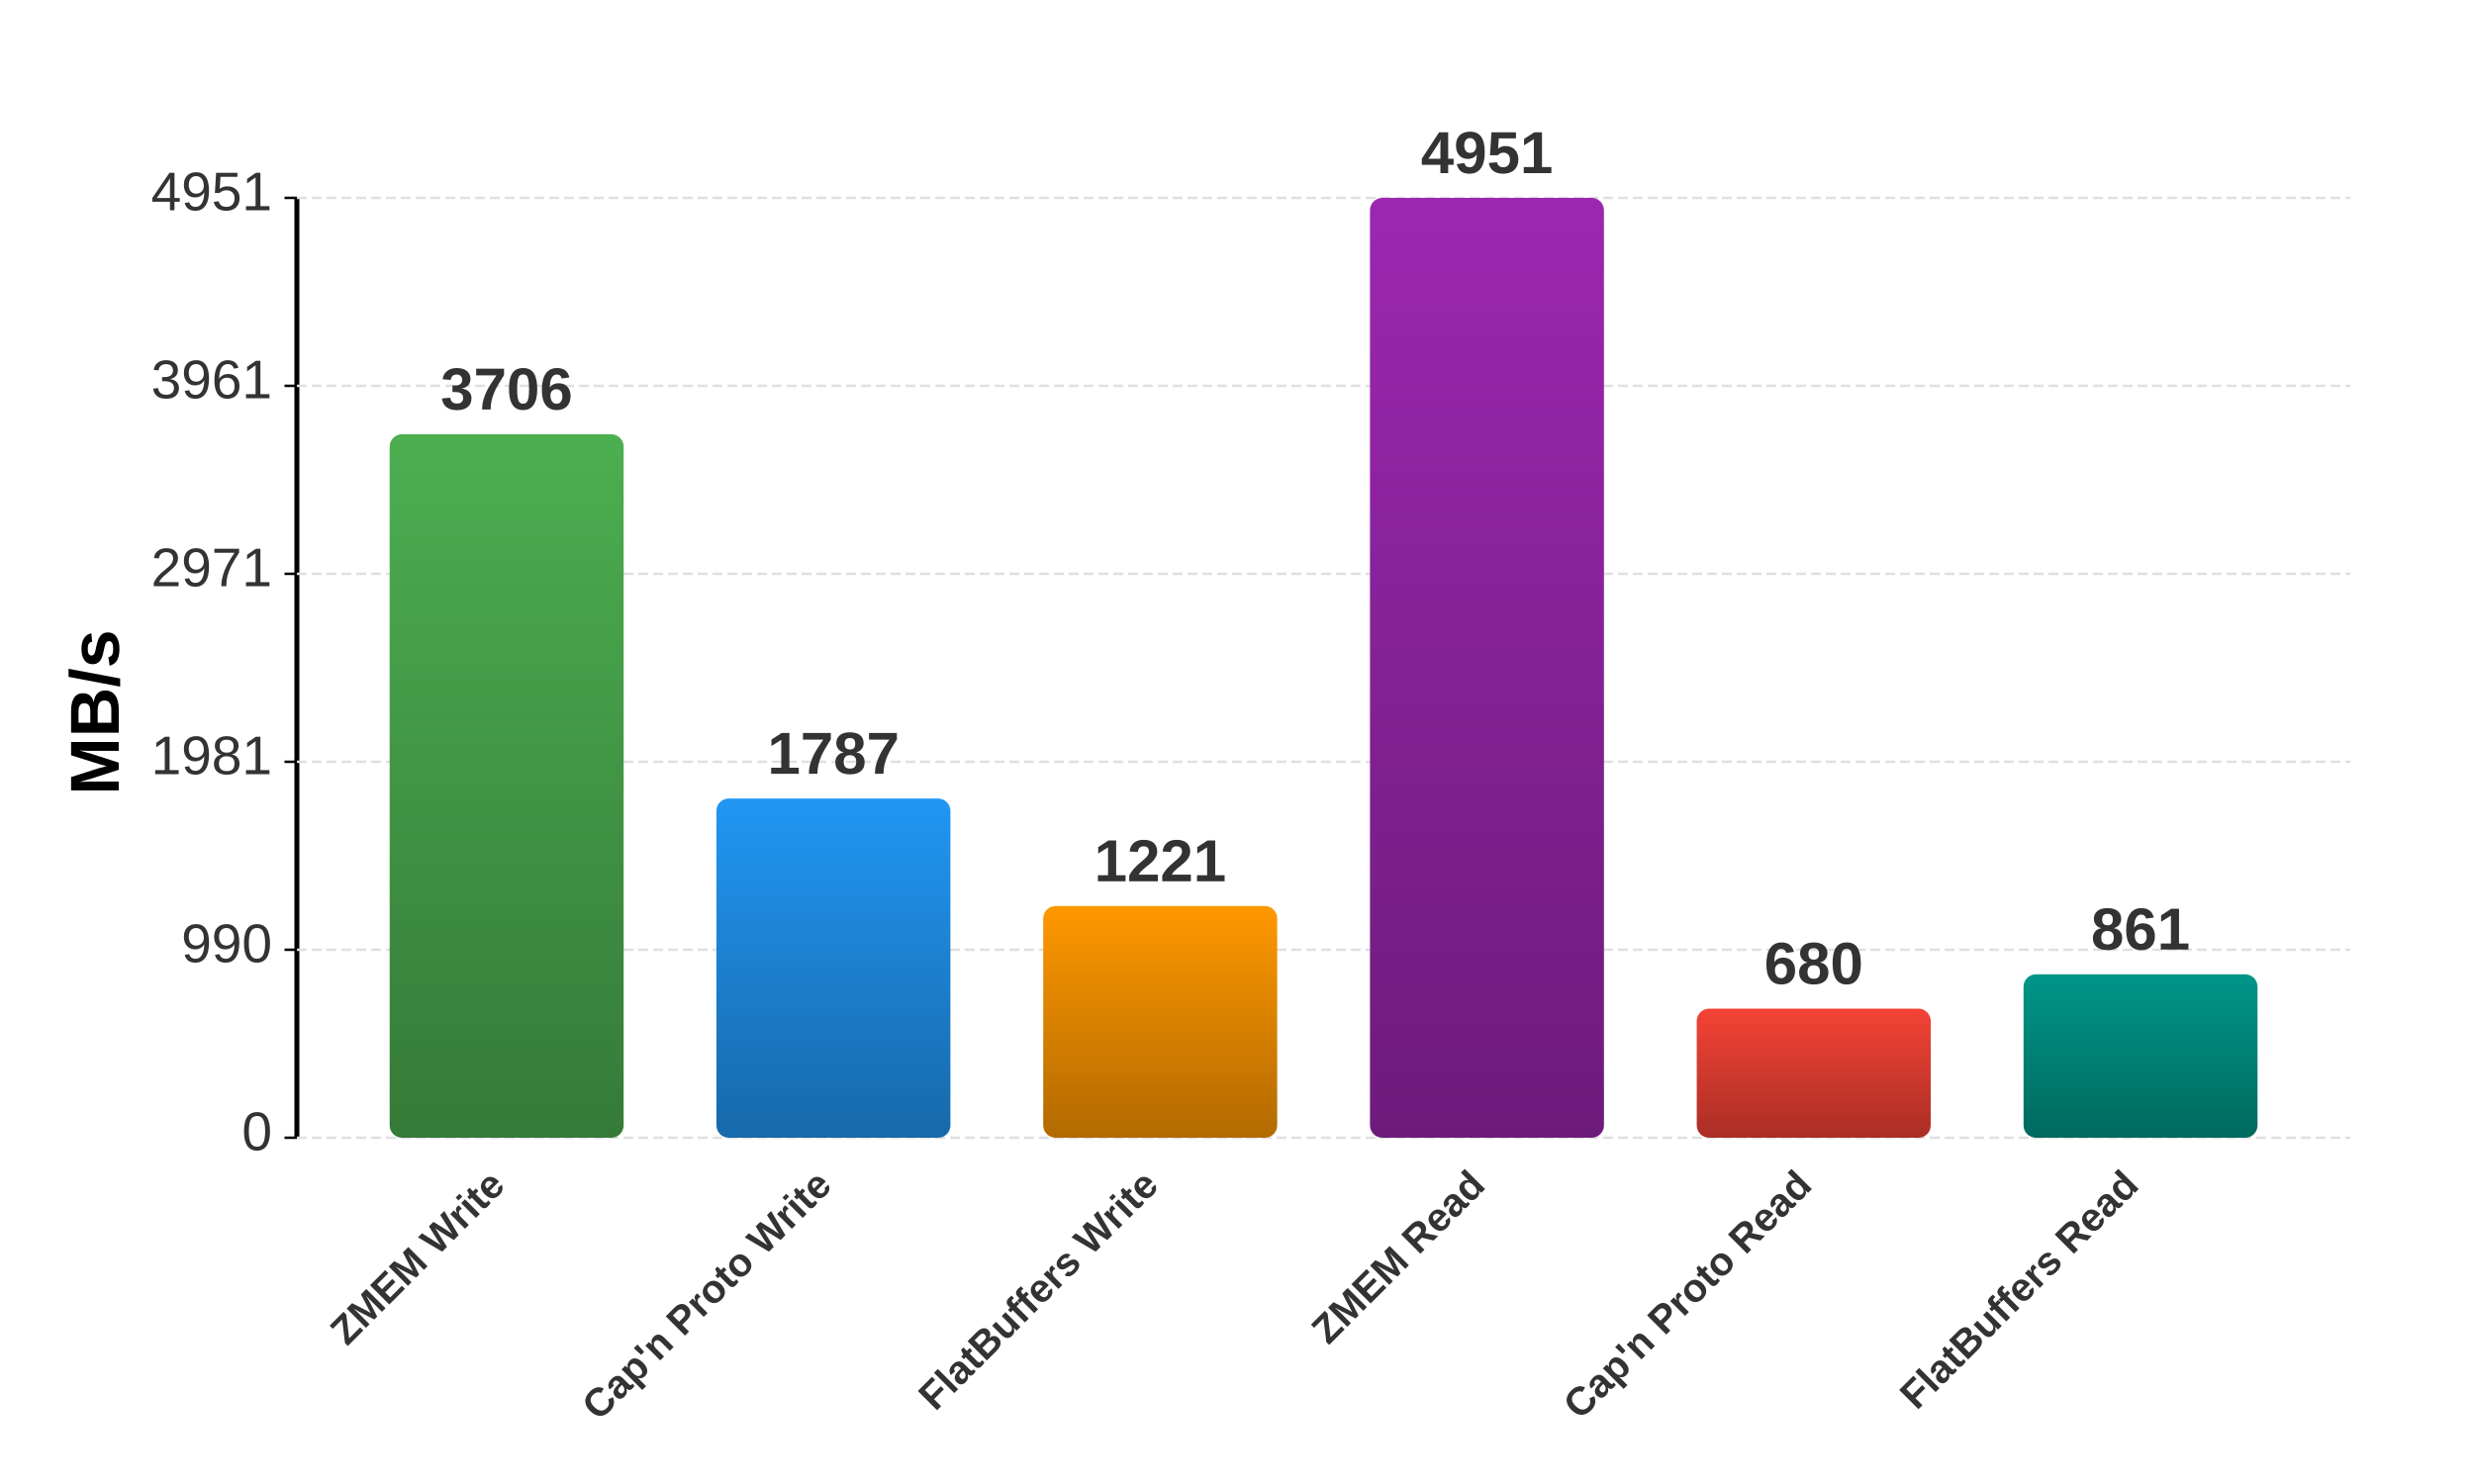
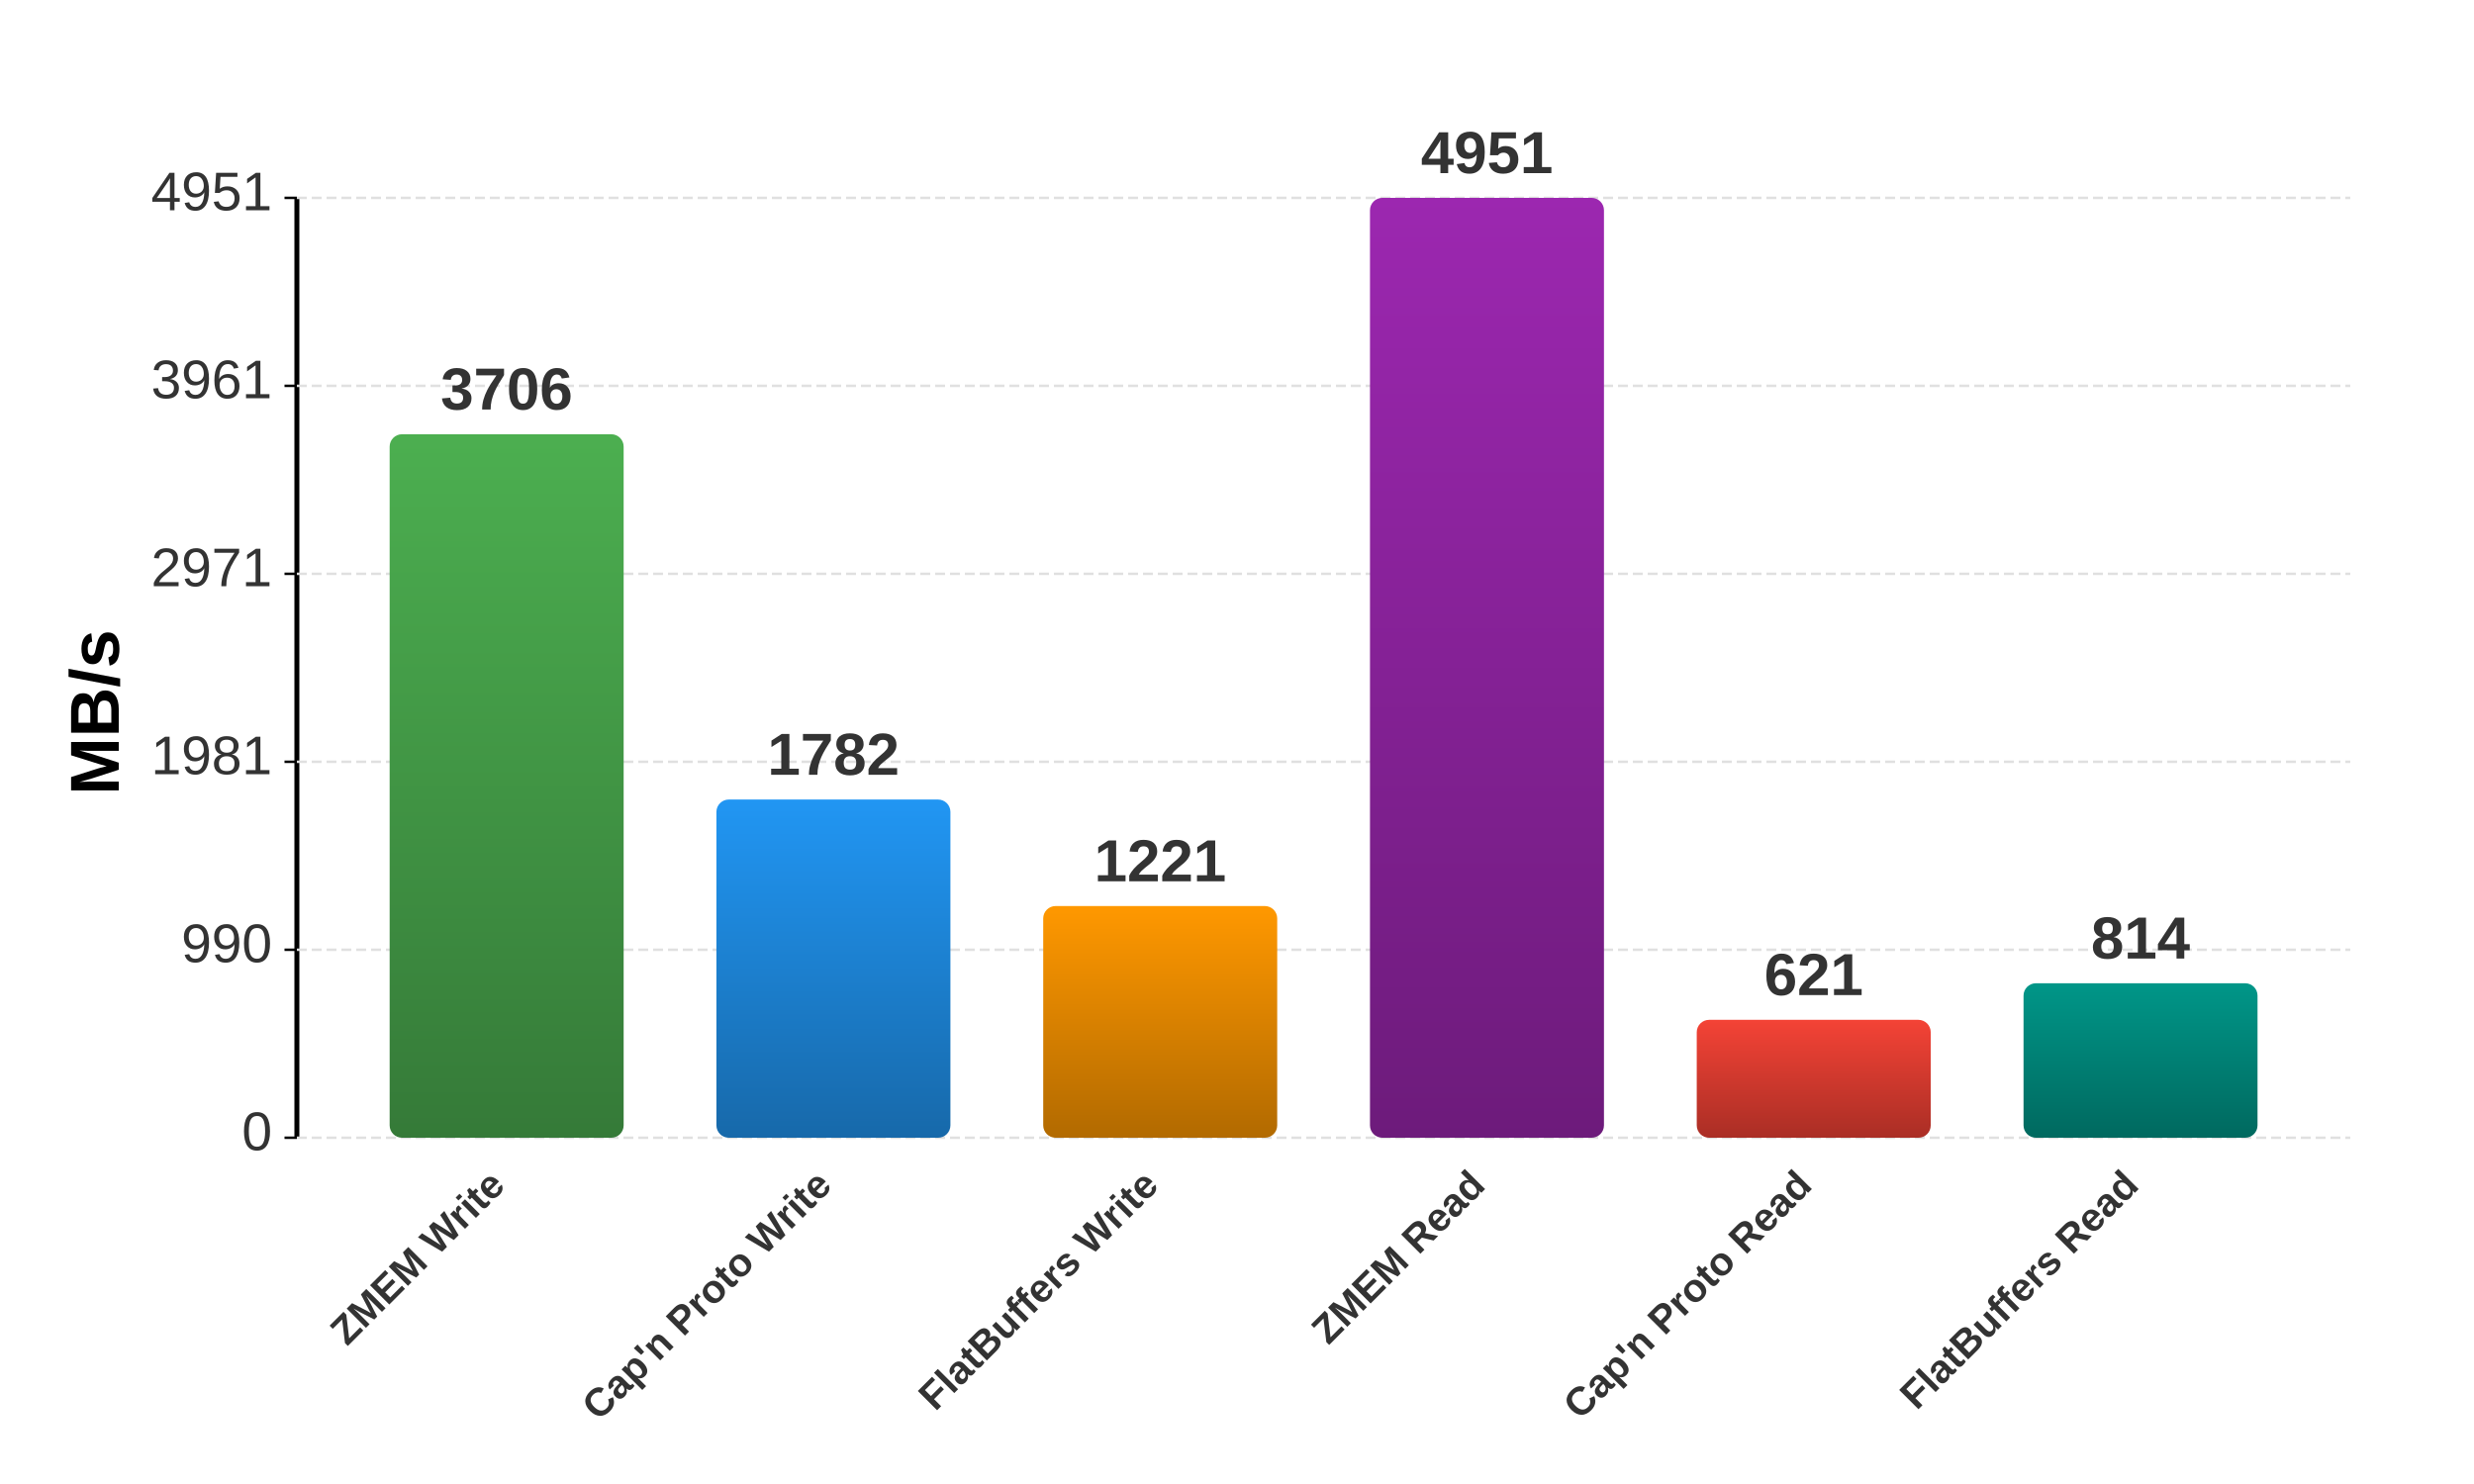
<svg xmlns="http://www.w3.org/2000/svg" width="1000" height="600" viewBox="0 0 1000 600" version="1.1">
  <rect width="100%" height="100%" fill="#FFFFFF" />
  <defs>
    <linearGradient id="grad0" x1="0%" y1="0%" x2="0%" y2="100%">
      <stop offset="0%" style="stop-color:#4CAF50;stop-opacity:1" />
      <stop offset="100%" style="stop-color:#357A38;stop-opacity:1" />
    </linearGradient>
    <linearGradient id="grad1" x1="0%" y1="0%" x2="0%" y2="100%">
      <stop offset="0%" style="stop-color:#2196F3;stop-opacity:1" />
      <stop offset="100%" style="stop-color:#1769AA;stop-opacity:1" />
    </linearGradient>
    <linearGradient id="grad2" x1="0%" y1="0%" x2="0%" y2="100%">
      <stop offset="0%" style="stop-color:#FF9800;stop-opacity:1" />
      <stop offset="100%" style="stop-color:#B26A00;stop-opacity:1" />
    </linearGradient>
    <linearGradient id="grad3" x1="0%" y1="0%" x2="0%" y2="100%">
      <stop offset="0%" style="stop-color:#9C27B0;stop-opacity:1" />
      <stop offset="100%" style="stop-color:#6D1B7B;stop-opacity:1" />
    </linearGradient>
    <linearGradient id="grad4" x1="0%" y1="0%" x2="0%" y2="100%">
      <stop offset="0%" style="stop-color:#F44336;stop-opacity:1" />
      <stop offset="100%" style="stop-color:#AA2E25;stop-opacity:1" />
    </linearGradient>
    <linearGradient id="grad5" x1="0%" y1="0%" x2="0%" y2="100%">
      <stop offset="0%" style="stop-color:#009688;stop-opacity:1" />
      <stop offset="100%" style="stop-color:#00695F;stop-opacity:1" />
    </linearGradient>
    <linearGradient id="grad6" x1="0%" y1="0%" x2="0%" y2="100%">
      <stop offset="0%" style="stop-color:#3F51B5;stop-opacity:1" />
      <stop offset="100%" style="stop-color:#2C387E;stop-opacity:1" />
    </linearGradient>
    <linearGradient id="grad7" x1="0%" y1="0%" x2="0%" y2="100%">
      <stop offset="0%" style="stop-color:#795548;stop-opacity:1" />
      <stop offset="100%" style="stop-color:#543B32;stop-opacity:1" />
    </linearGradient>
    <linearGradient id="grad8" x1="0%" y1="0%" x2="0%" y2="100%">
      <stop offset="0%" style="stop-color:#00BCD4;stop-opacity:1" />
      <stop offset="100%" style="stop-color:#008394;stop-opacity:1" />
    </linearGradient>
    <linearGradient id="grad9" x1="0%" y1="0%" x2="0%" y2="100%">
      <stop offset="0%" style="stop-color:#E91E63;stop-opacity:1" />
      <stop offset="100%" style="stop-color:#A31545;stop-opacity:1" />
    </linearGradient>
  </defs>
  <text x="500" y="40" text-anchor="middle" font-family="Arial, Helvetica, sans-serif" font-size="32.0" font-weight="bold" />
  <text x="60" y="300" text-anchor="middle" transform="rotate(-90, 48, 300)" font-family="Arial, Helvetica, sans-serif" font-size="28.0" font-weight="bold">MB/s</text>
  <text x="535" y="553.333" text-anchor="middle" font-family="Arial, Helvetica, sans-serif" font-size="28.0" font-weight="bold" />
  <line x1="120" y1="80" x2="120" y2="460" stroke="black" stroke-width="2" />
  <line x1="120" y1="460.00" x2="950" y2="460.00" stroke="#e0e0e0" stroke-dasharray="4,2" />
  <line x1="115" y1="460.00" x2="120" y2="460.00" stroke="black" />
  <text x="110" y="465.00" text-anchor="end" font-family="Arial, Helvetica, sans-serif" font-size="22.0" fill="#333">0</text>
  <line x1="120" y1="384.00" x2="950" y2="384.00" stroke="#e0e0e0" stroke-dasharray="4,2" />
  <line x1="115" y1="384.00" x2="120" y2="384.00" stroke="black" />
  <text x="110" y="389.00" text-anchor="end" font-family="Arial, Helvetica, sans-serif" font-size="22.0" fill="#333">990</text>
  <line x1="120" y1="308.00" x2="950" y2="308.00" stroke="#e0e0e0" stroke-dasharray="4,2" />
  <line x1="115" y1="308.00" x2="120" y2="308.00" stroke="black" />
  <text x="110" y="313.00" text-anchor="end" font-family="Arial, Helvetica, sans-serif" font-size="22.0" fill="#333">1981</text>
  <line x1="120" y1="232.00" x2="950" y2="232.00" stroke="#e0e0e0" stroke-dasharray="4,2" />
  <line x1="115" y1="232.00" x2="120" y2="232.00" stroke="black" />
  <text x="110" y="237.00" text-anchor="end" font-family="Arial, Helvetica, sans-serif" font-size="22.0" fill="#333">2971</text>
  <line x1="120" y1="156.00" x2="950" y2="156.00" stroke="#e0e0e0" stroke-dasharray="4,2" />
  <line x1="115" y1="156.00" x2="120" y2="156.00" stroke="black" />
  <text x="110" y="161.00" text-anchor="end" font-family="Arial, Helvetica, sans-serif" font-size="22.0" fill="#333">3961</text>
  <line x1="120" y1="80.00" x2="950" y2="80.00" stroke="#e0e0e0" stroke-dasharray="4,2" />
  <line x1="115" y1="80.00" x2="120" y2="80.00" stroke="black" />
  <text x="110" y="85.00" text-anchor="end" font-family="Arial, Helvetica, sans-serif" font-size="22.0" fill="#333">4951</text>
  <g>
    <rect x="157.50" y="175.57" width="94.58" height="284.43" fill="url(#grad0)" rx="5" ry="5" />
    <text x="204.79" y="165.57" text-anchor="middle" font-family="Arial, Helvetica, sans-serif" font-size="24.0" font-weight="bold" fill="#333">3706</text>
  </g>
  <text x="204.79" y="480.00" text-anchor="end" font-family="Arial, Helvetica, sans-serif" font-size="16.0" font-weight="bold" fill="#333" transform="rotate(-45.0, 204.79, 480.00)">ZMEM Write</text>
  <g>
-     <rect x="289.58" y="322.85" width="94.58" height="137.15" fill="url(#grad1)" rx="5" ry="5" />
-     <text x="336.88" y="312.85" text-anchor="middle" font-family="Arial, Helvetica, sans-serif" font-size="24.0" font-weight="bold" fill="#333">1787</text>
+     <rect x="289.58" y="323.26" width="94.58" height="136.74" fill="url(#grad1)" rx="5" ry="5" />
+     <text x="336.88" y="313.26" text-anchor="middle" font-family="Arial, Helvetica, sans-serif" font-size="24.0" font-weight="bold" fill="#333">1782</text>
  </g>
  <text x="336.88" y="480.00" text-anchor="end" font-family="Arial, Helvetica, sans-serif" font-size="16.0" font-weight="bold" fill="#333" transform="rotate(-45.0, 336.88, 480.00)">Cap'n Proto Write</text>
  <g>
    <rect x="421.67" y="366.32" width="94.58" height="93.68" fill="url(#grad2)" rx="5" ry="5" />
    <text x="468.96" y="356.32" text-anchor="middle" font-family="Arial, Helvetica, sans-serif" font-size="24.0" font-weight="bold" fill="#333">1221</text>
  </g>
  <text x="468.96" y="480.00" text-anchor="end" font-family="Arial, Helvetica, sans-serif" font-size="16.0" font-weight="bold" fill="#333" transform="rotate(-45.0, 468.96, 480.00)">FlatBuffers Write</text>
  <g>
    <rect x="553.75" y="80.00" width="94.58" height="380.00" fill="url(#grad3)" rx="5" ry="5" />
    <text x="601.04" y="70.00" text-anchor="middle" font-family="Arial, Helvetica, sans-serif" font-size="24.0" font-weight="bold" fill="#333">4951</text>
  </g>
  <text x="601.04" y="480.00" text-anchor="end" font-family="Arial, Helvetica, sans-serif" font-size="16.0" font-weight="bold" fill="#333" transform="rotate(-45.0, 601.04, 480.00)">ZMEM Read</text>
  <g>
-     <rect x="685.83" y="407.81" width="94.58" height="52.19" fill="url(#grad4)" rx="5" ry="5" />
-     <text x="733.12" y="397.81" text-anchor="middle" font-family="Arial, Helvetica, sans-serif" font-size="24.0" font-weight="bold" fill="#333">680</text>
+     <rect x="685.83" y="412.33" width="94.58" height="47.67" fill="url(#grad4)" rx="5" ry="5" />
+     <text x="733.12" y="402.33" text-anchor="middle" font-family="Arial, Helvetica, sans-serif" font-size="24.0" font-weight="bold" fill="#333">621</text>
  </g>
  <text x="733.12" y="480.00" text-anchor="end" font-family="Arial, Helvetica, sans-serif" font-size="16.0" font-weight="bold" fill="#333" transform="rotate(-45.0, 733.12, 480.00)">Cap'n Proto Read</text>
  <g>
-     <rect x="817.92" y="393.93" width="94.58" height="66.07" fill="url(#grad5)" rx="5" ry="5" />
-     <text x="865.21" y="383.93" text-anchor="middle" font-family="Arial, Helvetica, sans-serif" font-size="24.0" font-weight="bold" fill="#333">861</text>
+     <rect x="817.92" y="397.54" width="94.58" height="62.46" fill="url(#grad5)" rx="5" ry="5" />
+     <text x="865.21" y="387.54" text-anchor="middle" font-family="Arial, Helvetica, sans-serif" font-size="24.0" font-weight="bold" fill="#333">814</text>
  </g>
  <text x="865.21" y="480.00" text-anchor="end" font-family="Arial, Helvetica, sans-serif" font-size="16.0" font-weight="bold" fill="#333" transform="rotate(-45.0, 865.21, 480.00)">FlatBuffers Read</text>
</svg>
